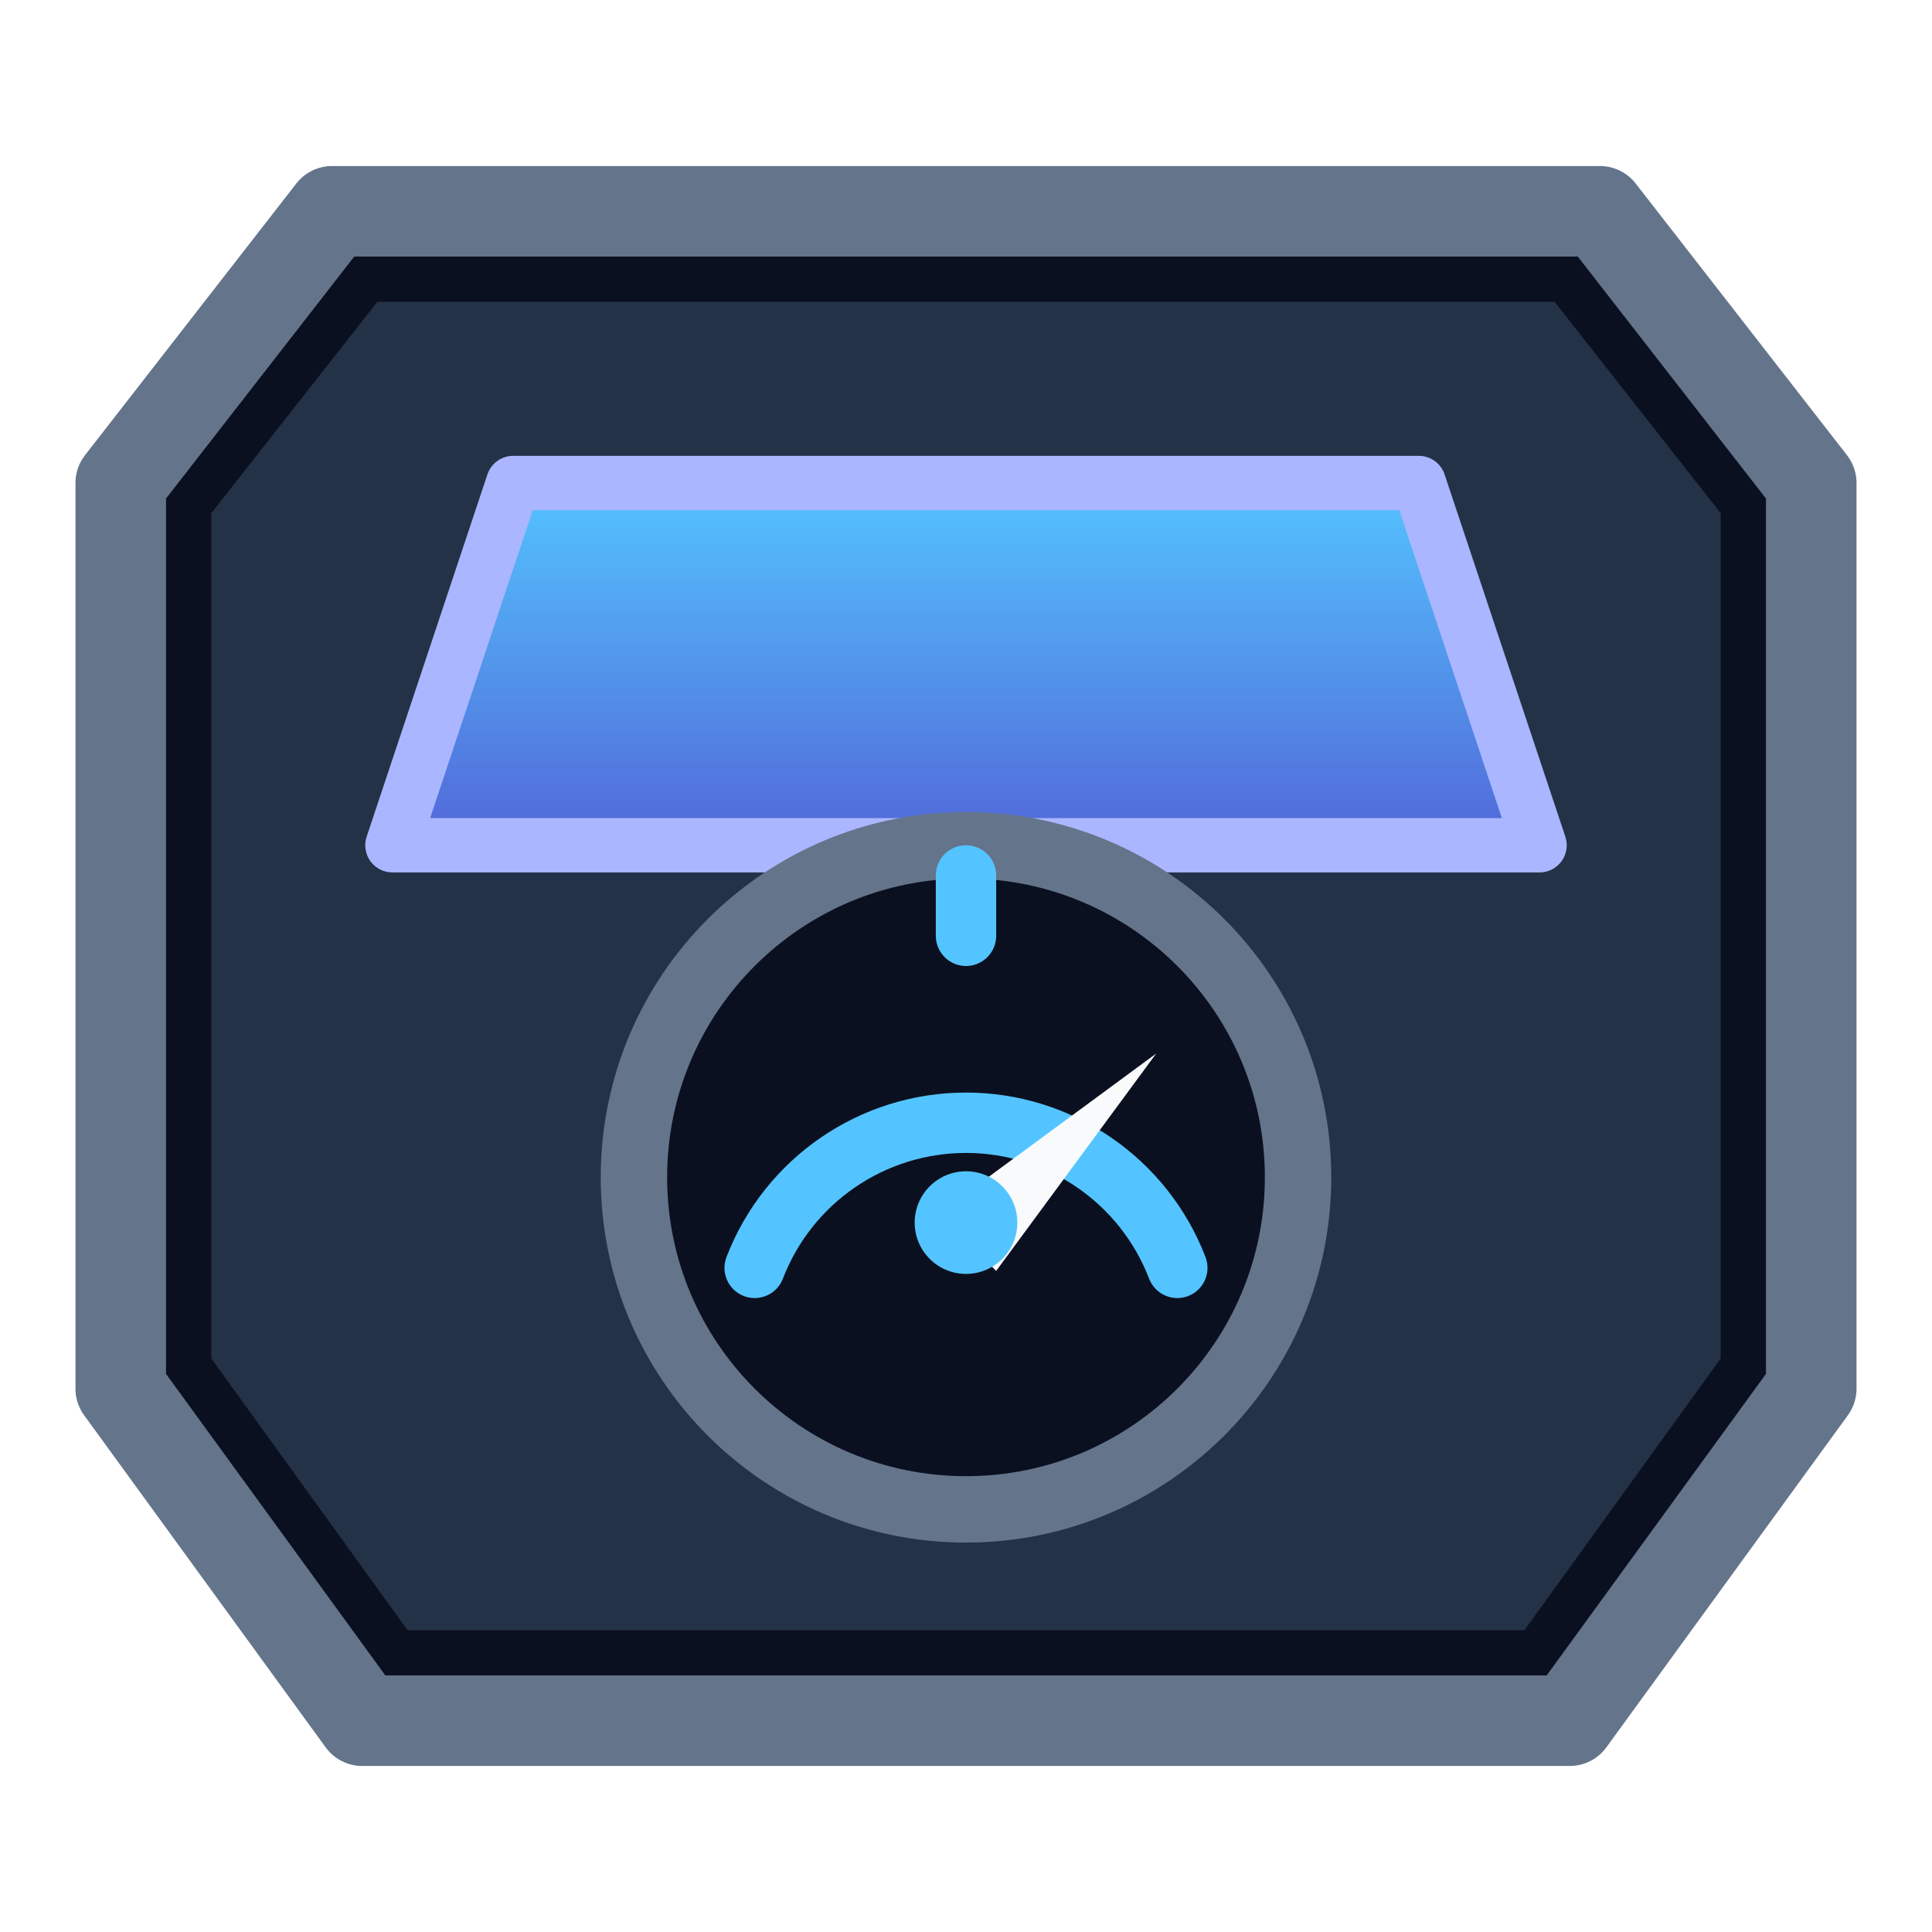
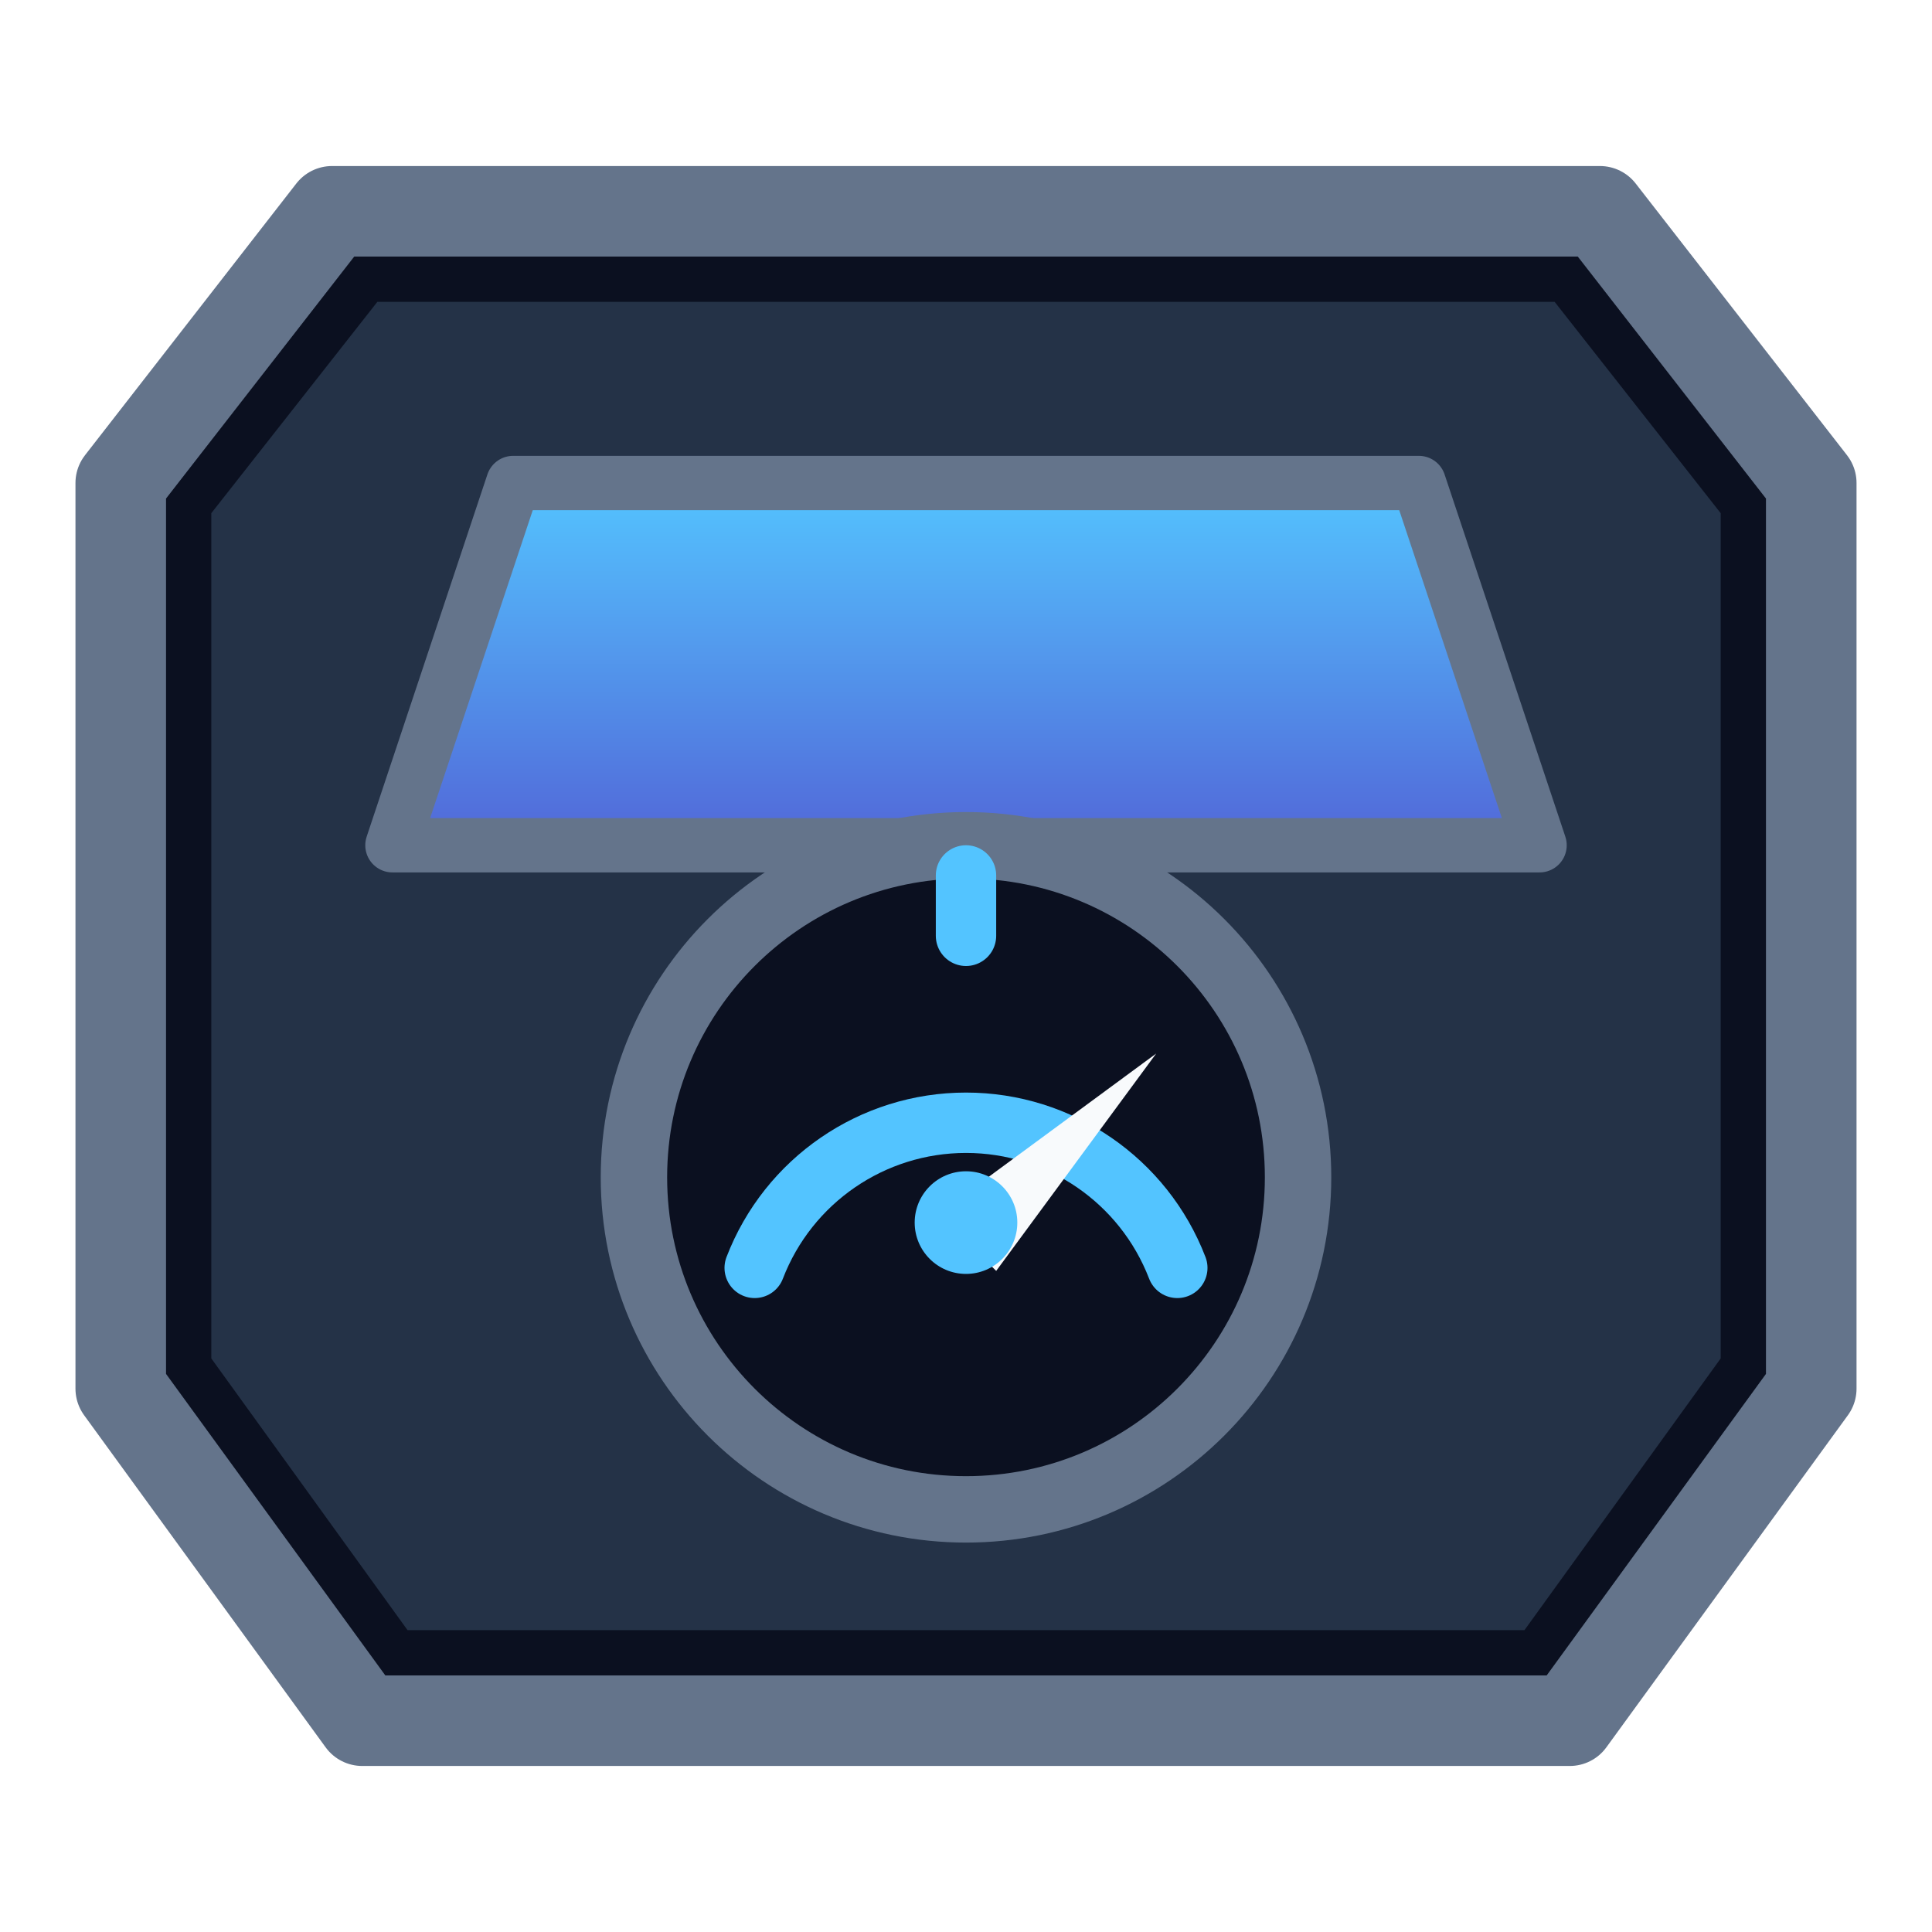
<svg xmlns="http://www.w3.org/2000/svg" viewBox="0 0 64 64" role="img" aria-labelledby="title">
  <defs>
    <linearGradient id="hud" x1="0" y1="0" x2="0" y2="1">
      <stop stop-color="#53C4FF" />
      <stop offset="1" stop-color="#5267D8" />
    </linearGradient>
  </defs>
  <path fill="#0B1020" stroke="#64748B" stroke-width="3" stroke-linejoin="round" d="M11 7h42l7 9v30l-8 11H12L4 46V16z" />
  <path fill="#243247" d="M12.5 10h39l5.5 7v28l-6.5 9H13.5L7 45V17z" />
-   <path fill="url(#hud)" stroke="#AAB6FF" stroke-width="1.8" stroke-linejoin="round" d="M17 16h30l4 12H13z" />
+   <path fill="url(#hud)" stroke="#64748B" stroke-width="1.8" stroke-linejoin="round" d="M17 16h30l4 12H13z" />
  <circle cx="32" cy="39" r="11" fill="#0B1020" stroke="#64748B" stroke-width="2.2" />
  <path fill="none" stroke="#53C4FF" stroke-width="2" stroke-linecap="round" d="M25 42a7.5 7.5 0 0 1 14 0M32 31v-2" />
  <path fill="#F8FAFC" d="m31.1 40.2 7.2-5.3-5.3 7.2z" />
  <circle cx="32" cy="40.5" r="1.7" fill="#53C4FF" />
</svg>
